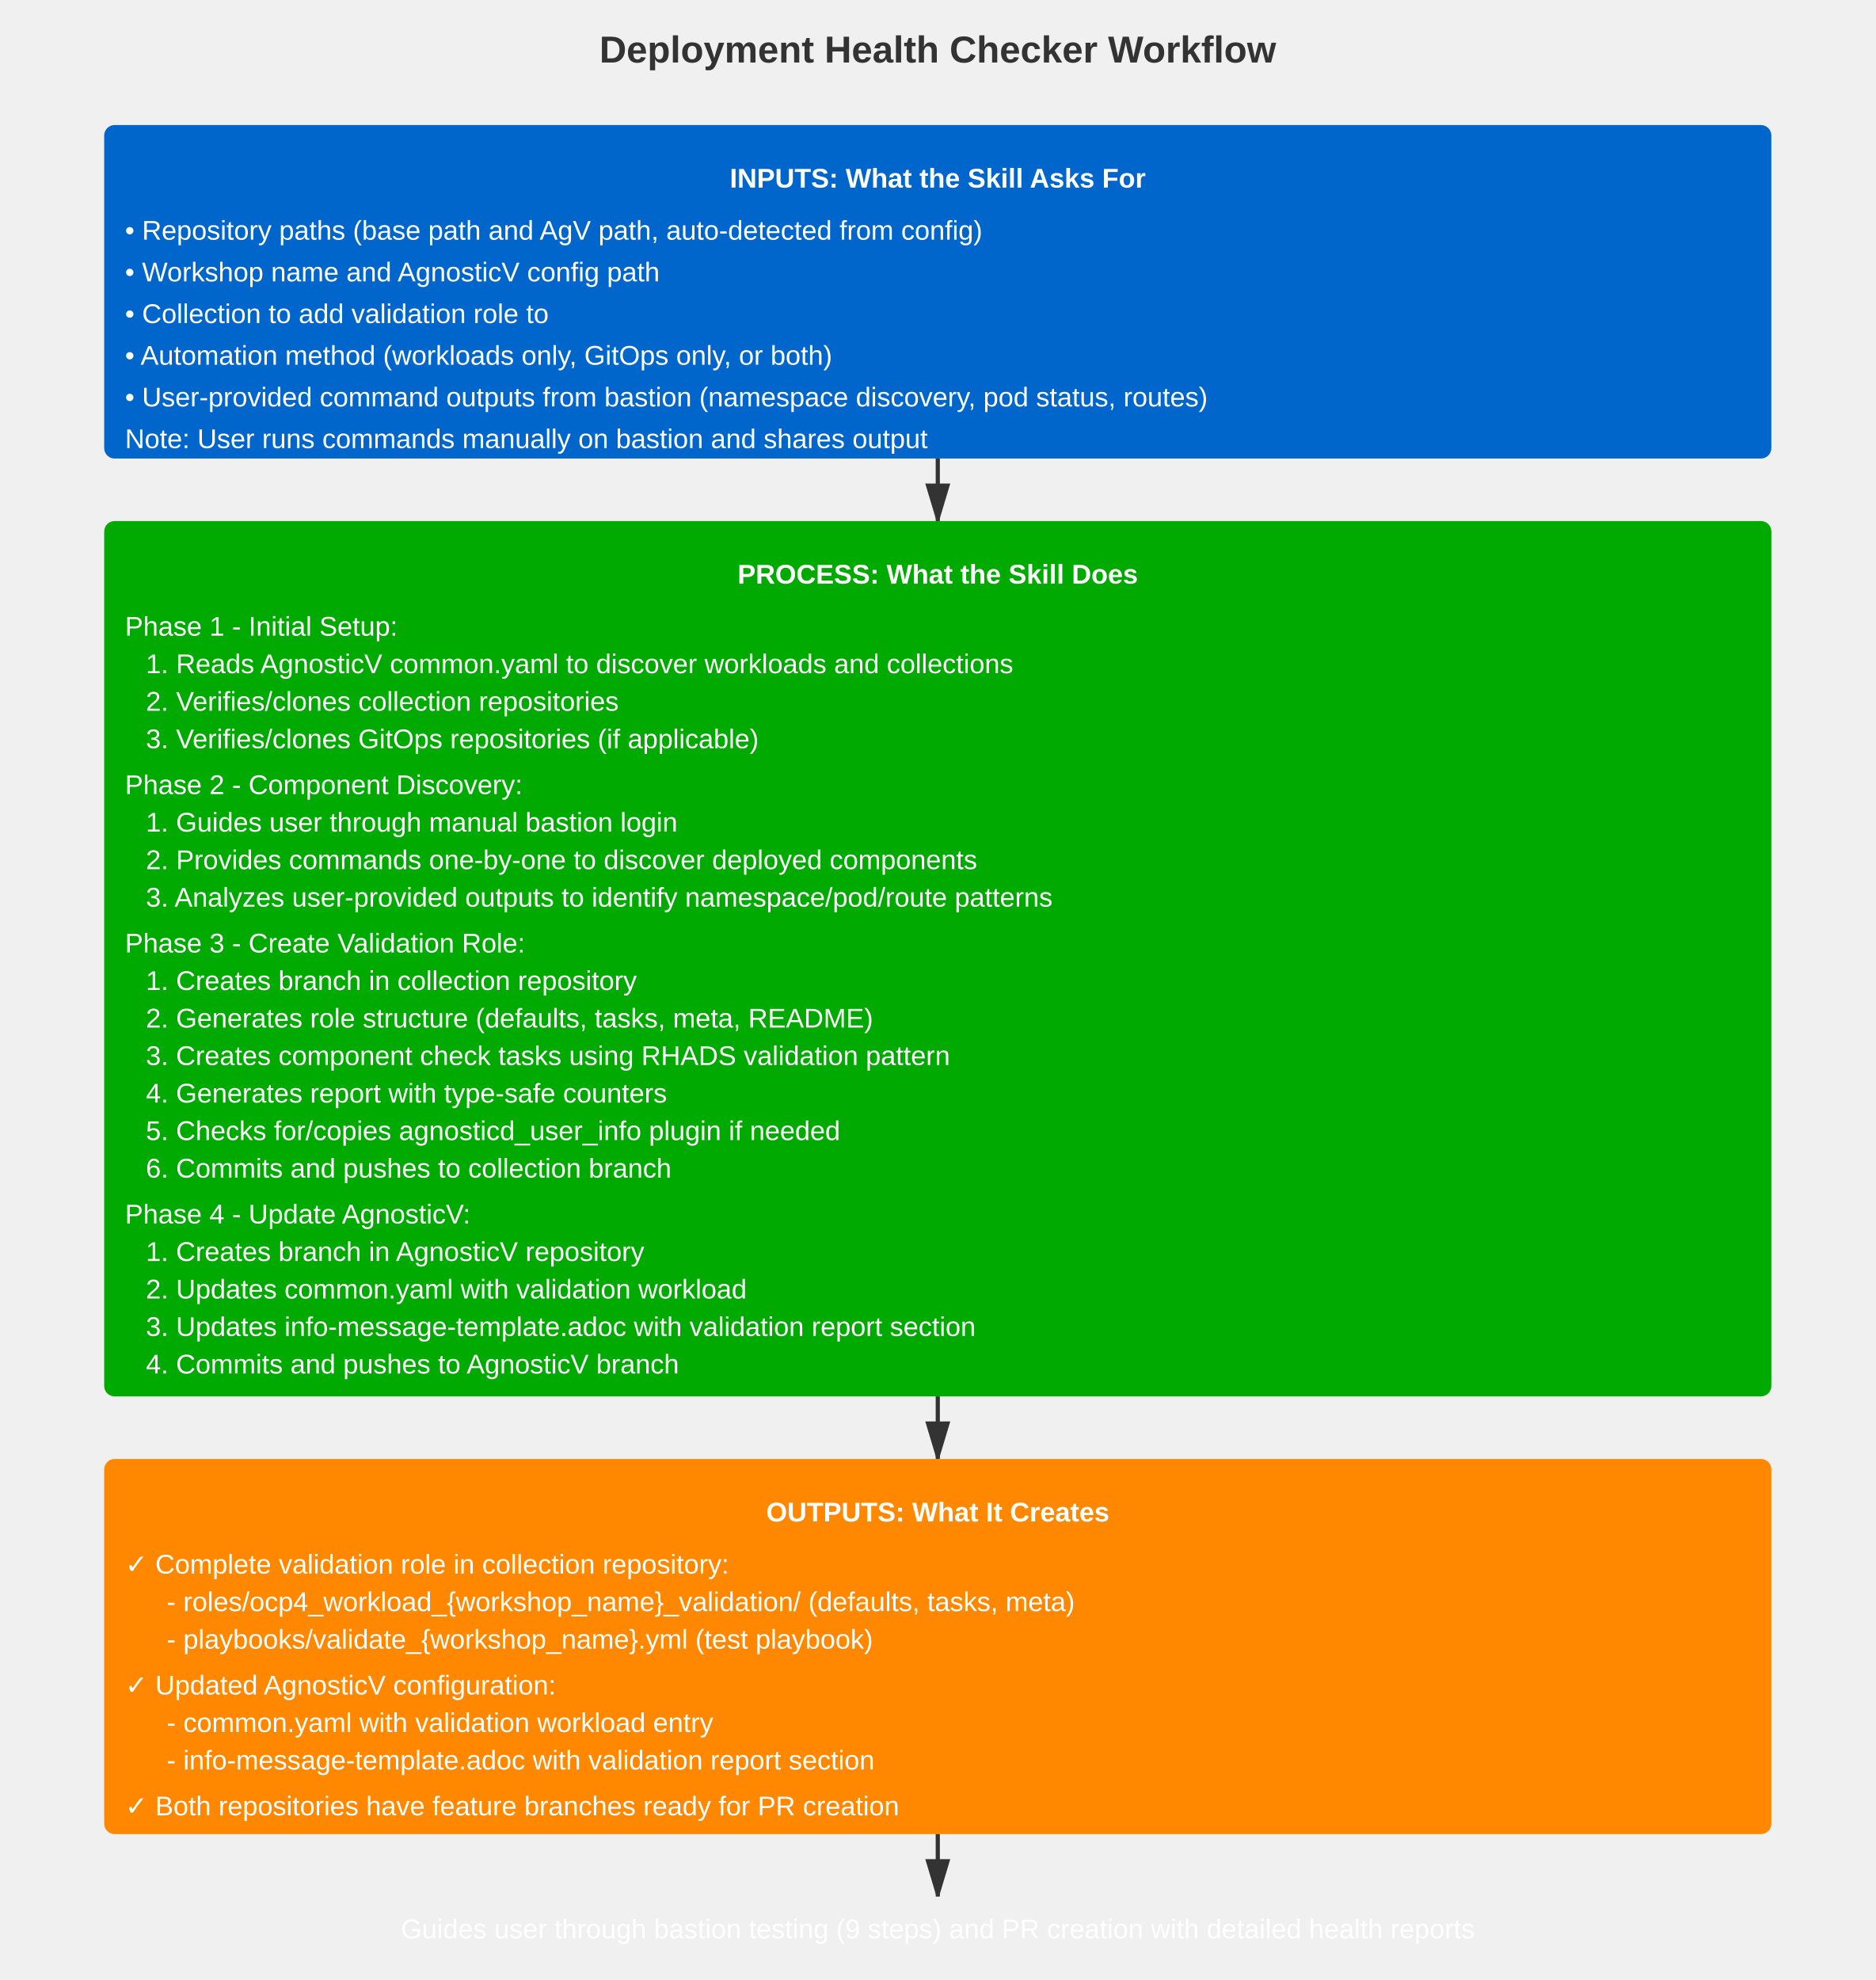
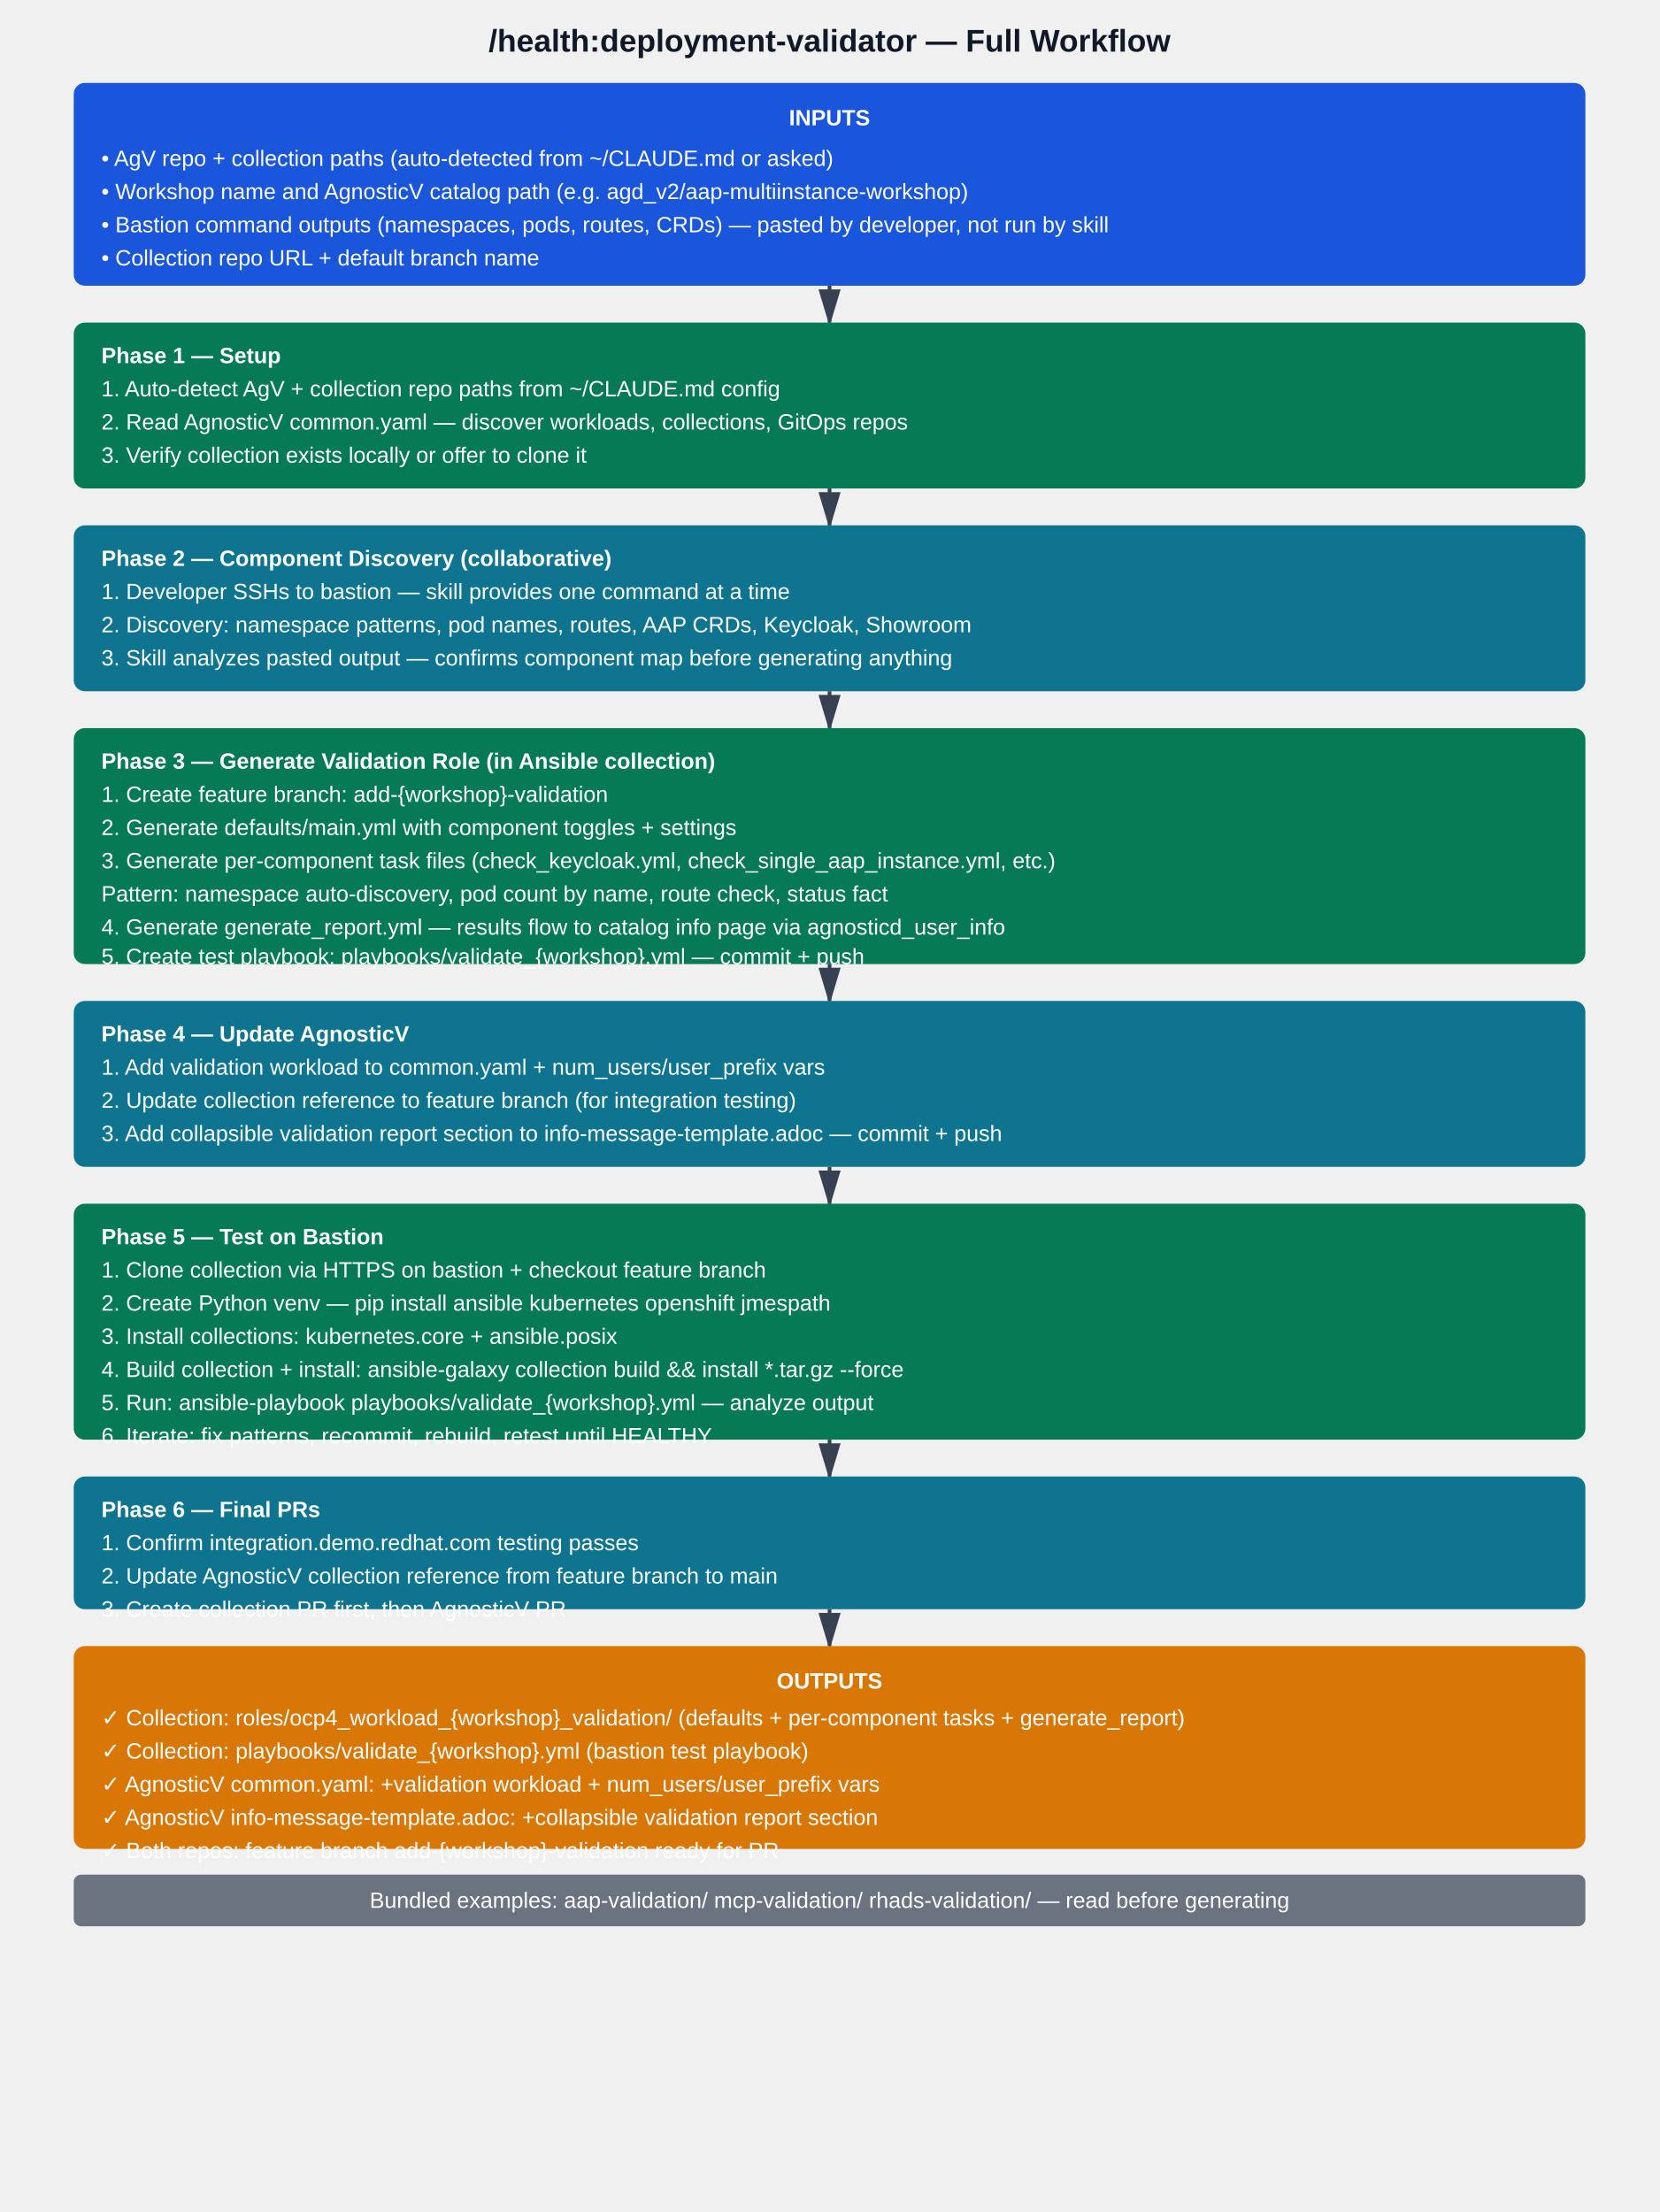
- <svg xmlns="http://www.w3.org/2000/svg" viewBox="0 0 900 950">
+ <svg xmlns="http://www.w3.org/2000/svg" viewBox="0 0 900 1200">
  <defs>
    <style>
-       .input { fill: #0066CC; }
-       .process { fill: #00AA00; }
-       .output { fill: #FF8800; }
-       text { fill: white; font-family: Arial, sans-serif; font-size: 13px; }
-       .arrow { stroke: #333; stroke-width: 2; fill: none; marker-end: url(#arrowhead); }
-       .title { font-size: 18px; font-weight: bold; fill: #333; }
+       .input { fill: #1a56db; }
+       .phase { fill: #057a55; }
+       .phase-alt { fill: #0e7490; }
+       .output { fill: #d97706; }
+       .note { fill: #6b7280; }
+       text { fill: white; font-family: Arial, sans-serif; font-size: 12px; }
+       .title { font-size: 17px; font-weight: bold; fill: #111827; }
+       .phase-label { font-size: 12px; font-weight: bold; }
+       .arrow { stroke: #374151; stroke-width: 2; fill: none; marker-end: url(#arrowhead); }
    </style>
    <marker id="arrowhead" markerWidth="10" markerHeight="10" refX="9" refY="3" orient="auto">
-       <polygon points="0 0, 10 3, 0 6" fill="#333" />
+       <polygon points="0 0, 10 3, 0 6" fill="#374151" />
    </marker>
  </defs>
-   <text x="450" y="30" text-anchor="middle" class="title">Deployment Health Checker Workflow</text>
-   <rect x="50" y="60" width="800" height="160" rx="5" class="input" />
-   <text x="450" y="90" text-anchor="middle" font-weight="bold">INPUTS: What the Skill Asks For</text>
-   <text x="60" y="115" font-size="12">• Repository paths (base path and AgV path, auto-detected from config)</text>
-   <text x="60" y="135" font-size="12">• Workshop name and AgnosticV config path</text>
-   <text x="60" y="155" font-size="12">• Collection to add validation role to</text>
-   <text x="60" y="175" font-size="12">• Automation method (workloads only, GitOps only, or both)</text>
-   <text x="60" y="195" font-size="12">• User-provided command outputs from bastion (namespace discovery, pod status, routes)</text>
-   <text x="60" y="215" font-size="12">Note: User runs commands manually on bastion and shares output</text>
-   <path d="M 450 220 L 450 250" class="arrow" />
-   <rect x="50" y="250" width="800" height="420" rx="5" class="process" />
-   <text x="450" y="280" text-anchor="middle" font-weight="bold">PROCESS: What the Skill Does</text>
-   <text x="60" y="305" font-size="12">Phase 1 - Initial Setup:</text>
-   <text x="70" y="323" font-size="12">1. Reads AgnosticV common.yaml to discover workloads and collections</text>
-   <text x="70" y="341" font-size="12">2. Verifies/clones collection repositories</text>
-   <text x="70" y="359" font-size="12">3. Verifies/clones GitOps repositories (if applicable)</text>
-   <text x="60" y="381" font-size="12">Phase 2 - Component Discovery:</text>
-   <text x="70" y="399" font-size="12">1. Guides user through manual bastion login</text>
-   <text x="70" y="417" font-size="12">2. Provides commands one-by-one to discover deployed components</text>
-   <text x="70" y="435" font-size="12">3. Analyzes user-provided outputs to identify namespace/pod/route patterns</text>
-   <text x="60" y="457" font-size="12">Phase 3 - Create Validation Role:</text>
-   <text x="70" y="475" font-size="12">1. Creates branch in collection repository</text>
-   <text x="70" y="493" font-size="12">2. Generates role structure (defaults, tasks, meta, README)</text>
-   <text x="70" y="511" font-size="12">3. Creates component check tasks using RHADS validation pattern</text>
-   <text x="70" y="529" font-size="12">4. Generates report with type-safe counters</text>
-   <text x="70" y="547" font-size="12">5. Checks for/copies agnosticd_user_info plugin if needed</text>
-   <text x="70" y="565" font-size="12">6. Commits and pushes to collection branch</text>
-   <text x="60" y="587" font-size="12">Phase 4 - Update AgnosticV:</text>
-   <text x="70" y="605" font-size="12">1. Creates branch in AgnosticV repository</text>
-   <text x="70" y="623" font-size="12">2. Updates common.yaml with validation workload</text>
-   <text x="70" y="641" font-size="12">3. Updates info-message-template.adoc with validation report section</text>
-   <text x="70" y="659" font-size="12">4. Commits and pushes to AgnosticV branch</text>
-   <path d="M 450 670 L 450 700" class="arrow" />
-   <rect x="50" y="700" width="800" height="180" rx="5" class="output" />
-   <text x="450" y="730" text-anchor="middle" font-weight="bold">OUTPUTS: What It Creates</text>
-   <text x="60" y="755" font-size="12">✓ Complete validation role in collection repository:</text>
-   <text x="80" y="773" font-size="12">  - roles/ocp4_workload_{workshop_name}_validation/ (defaults, tasks, meta)</text>
-   <text x="80" y="791" font-size="12">  - playbooks/validate_{workshop_name}.yml (test playbook)</text>
-   <text x="60" y="813" font-size="12">✓ Updated AgnosticV configuration:</text>
-   <text x="80" y="831" font-size="12">  - common.yaml with validation workload entry</text>
-   <text x="80" y="849" font-size="12">  - info-message-template.adoc with validation report section</text>
-   <text x="60" y="871" font-size="12">✓ Both repositories have feature branches ready for PR creation</text>
-   <path d="M 450 880 L 450 910" class="arrow" />
-   <rect x="50" y="910" width="800" height="30" rx="5" fill="#f0f0f0" />
-   <text x="450" y="930" text-anchor="middle" fill="#333" font-size="12">Guides user through bastion testing (9 steps) and PR creation with detailed health reports</text>
+   <text x="450" y="28" text-anchor="middle" class="title">/health:deployment-validator — Full Workflow</text>
+   <rect x="40" y="45" width="820" height="110" rx="6" class="input" />
+   <text x="450" y="68" text-anchor="middle" font-weight="bold" font-size="13">INPUTS</text>
+   <text x="55" y="90">• AgV repo + collection paths (auto-detected from ~/CLAUDE.md or asked)</text>
+   <text x="55" y="108">• Workshop name and AgnosticV catalog path (e.g. agd_v2/aap-multiinstance-workshop)</text>
+   <text x="55" y="126">• Bastion command outputs (namespaces, pods, routes, CRDs) — pasted by developer, not run by skill</text>
+   <text x="55" y="144">• Collection repo URL + default branch name</text>
+   <path d="M 450 155 L 450 175" class="arrow" />
+   <rect x="40" y="175" width="820" height="90" rx="6" class="phase" />
+   <text x="55" y="197" class="phase-label">Phase 1 — Setup</text>
+   <text x="55" y="215">1. Auto-detect AgV + collection repo paths from ~/CLAUDE.md config</text>
+   <text x="55" y="233">2. Read AgnosticV common.yaml — discover workloads, collections, GitOps repos</text>
+   <text x="55" y="251">3. Verify collection exists locally or offer to clone it</text>
+   <path d="M 450 265 L 450 285" class="arrow" />
+   <rect x="40" y="285" width="820" height="90" rx="6" class="phase-alt" />
+   <text x="55" y="307" class="phase-label">Phase 2 — Component Discovery (collaborative)</text>
+   <text x="55" y="325">1. Developer SSHs to bastion — skill provides one command at a time</text>
+   <text x="55" y="343">2. Discovery: namespace patterns, pod names, routes, AAP CRDs, Keycloak, Showroom</text>
+   <text x="55" y="361">3. Skill analyzes pasted output — confirms component map before generating anything</text>
+   <path d="M 450 375 L 450 395" class="arrow" />
+   <rect x="40" y="395" width="820" height="128" rx="6" class="phase" />
+   <text x="55" y="417" class="phase-label">Phase 3 — Generate Validation Role (in Ansible collection)</text>
+   <text x="55" y="435">1. Create feature branch: add-{workshop}-validation</text>
+   <text x="55" y="453">2. Generate defaults/main.yml with component toggles + settings</text>
+   <text x="55" y="471">3. Generate per-component task files (check_keycloak.yml, check_single_aap_instance.yml, etc.)</text>
+   <text x="55" y="489">   Pattern: namespace auto-discovery, pod count by name, route check, status fact</text>
+   <text x="55" y="507">4. Generate generate_report.yml — results flow to catalog info page via agnosticd_user_info</text>
+   <text x="55" y="523">5. Create test playbook: playbooks/validate_{workshop}.yml — commit + push</text>
+   <path d="M 450 523 L 450 543" class="arrow" />
+   <rect x="40" y="543" width="820" height="90" rx="6" class="phase-alt" />
+   <text x="55" y="565" class="phase-label">Phase 4 — Update AgnosticV</text>
+   <text x="55" y="583">1. Add validation workload to common.yaml + num_users/user_prefix vars</text>
+   <text x="55" y="601">2. Update collection reference to feature branch (for integration testing)</text>
+   <text x="55" y="619">3. Add collapsible validation report section to info-message-template.adoc — commit + push</text>
+   <path d="M 450 633 L 450 653" class="arrow" />
+   <rect x="40" y="653" width="820" height="128" rx="6" class="phase" />
+   <text x="55" y="675" class="phase-label">Phase 5 — Test on Bastion</text>
+   <text x="55" y="693">1. Clone collection via HTTPS on bastion + checkout feature branch</text>
+   <text x="55" y="711">2. Create Python venv — pip install ansible kubernetes openshift jmespath</text>
+   <text x="55" y="729">3. Install collections: kubernetes.core + ansible.posix</text>
+   <text x="55" y="747">4. Build collection + install: ansible-galaxy collection build &amp;&amp; install *.tar.gz --force</text>
+   <text x="55" y="765">5. Run: ansible-playbook playbooks/validate_{workshop}.yml — analyze output</text>
+   <text x="55" y="783">6. Iterate: fix patterns, recommit, rebuild, retest until HEALTHY</text>
+   <path d="M 450 781 L 450 801" class="arrow" />
+   <rect x="40" y="801" width="820" height="72" rx="6" class="phase-alt" />
+   <text x="55" y="823" class="phase-label">Phase 6 — Final PRs</text>
+   <text x="55" y="841">1. Confirm integration.demo.redhat.com testing passes</text>
+   <text x="55" y="859">2. Update AgnosticV collection reference from feature branch to main</text>
+   <text x="55" y="877">3. Create collection PR first, then AgnosticV PR</text>
+   <path d="M 450 873 L 450 893" class="arrow" />
+   <rect x="40" y="893" width="820" height="110" rx="6" class="output" />
+   <text x="450" y="916" text-anchor="middle" font-weight="bold" font-size="13">OUTPUTS</text>
+   <text x="55" y="936">✓ Collection: roles/ocp4_workload_{workshop}_validation/ (defaults + per-component tasks + generate_report)</text>
+   <text x="55" y="954">✓ Collection: playbooks/validate_{workshop}.yml (bastion test playbook)</text>
+   <text x="55" y="972">✓ AgnosticV common.yaml: +validation workload + num_users/user_prefix vars</text>
+   <text x="55" y="990">✓ AgnosticV info-message-template.adoc: +collapsible validation report section</text>
+   <text x="55" y="1008">✓ Both repos: feature branch add-{workshop}-validation ready for PR</text>
+   <rect x="40" y="1017" width="820" height="28" rx="4" class="note" />
+   <text x="450" y="1035" text-anchor="middle" font-size="11">Bundled examples: aap-validation/ mcp-validation/ rhads-validation/ — read before generating</text>
</svg>
